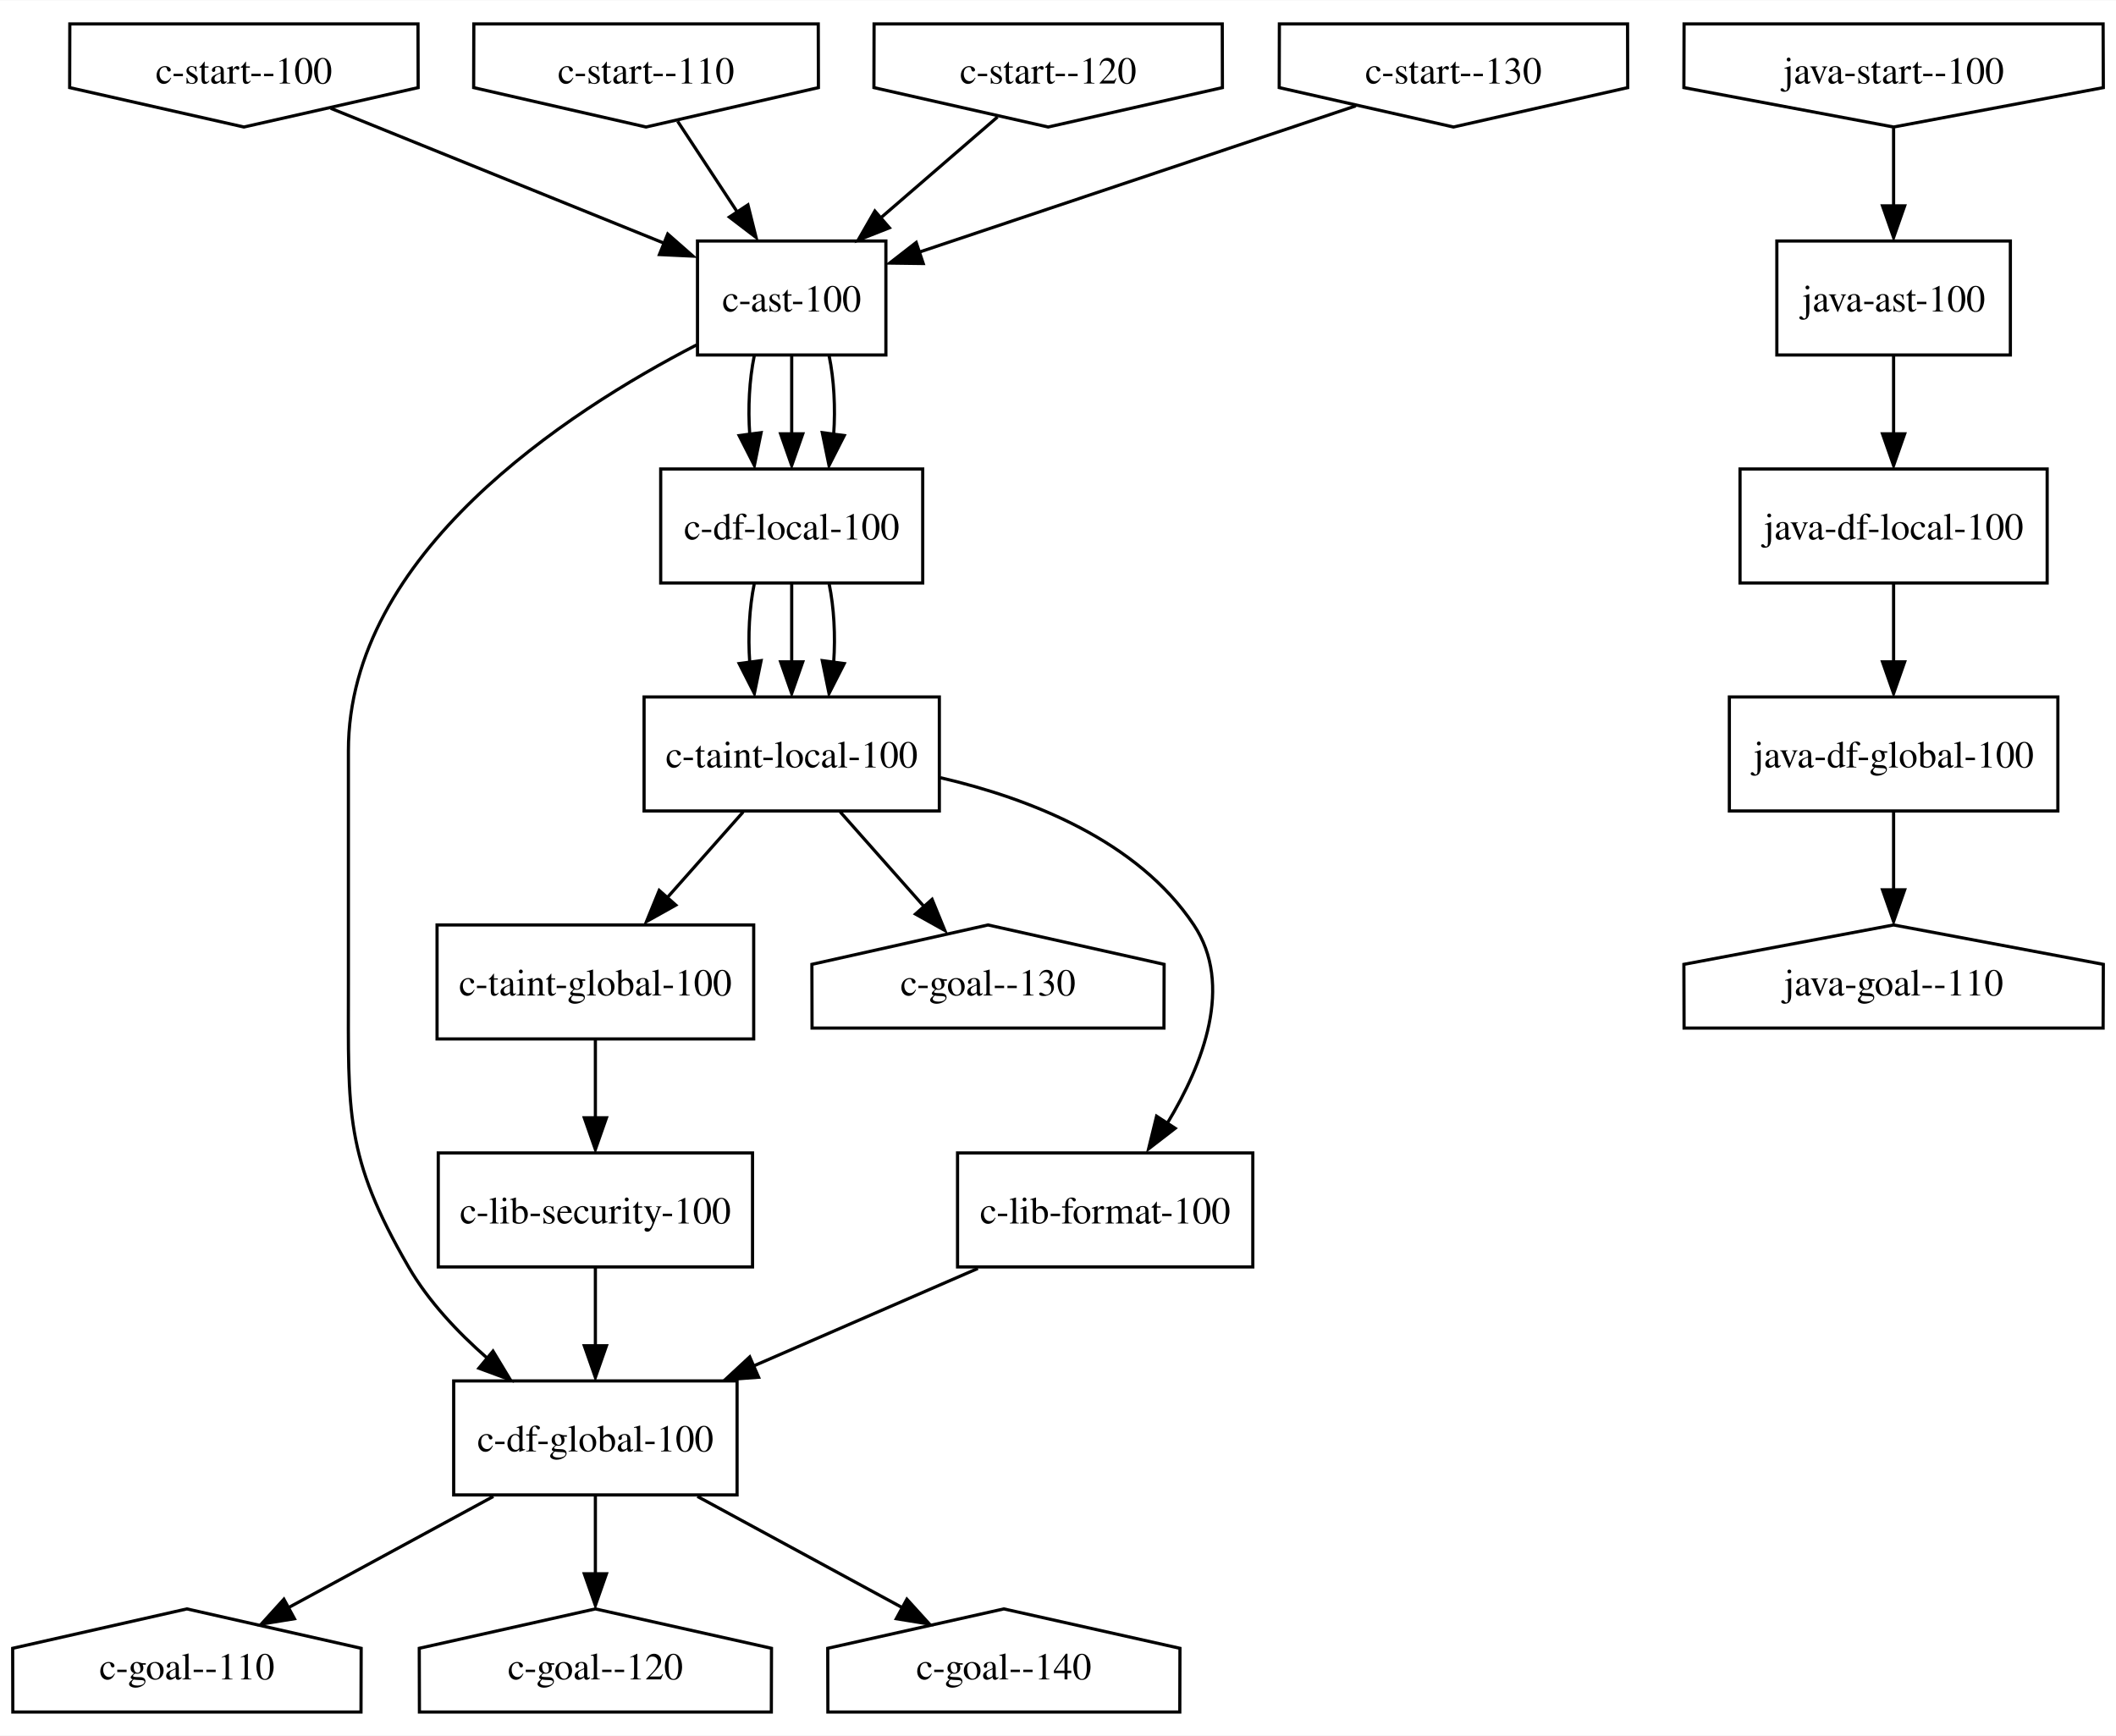
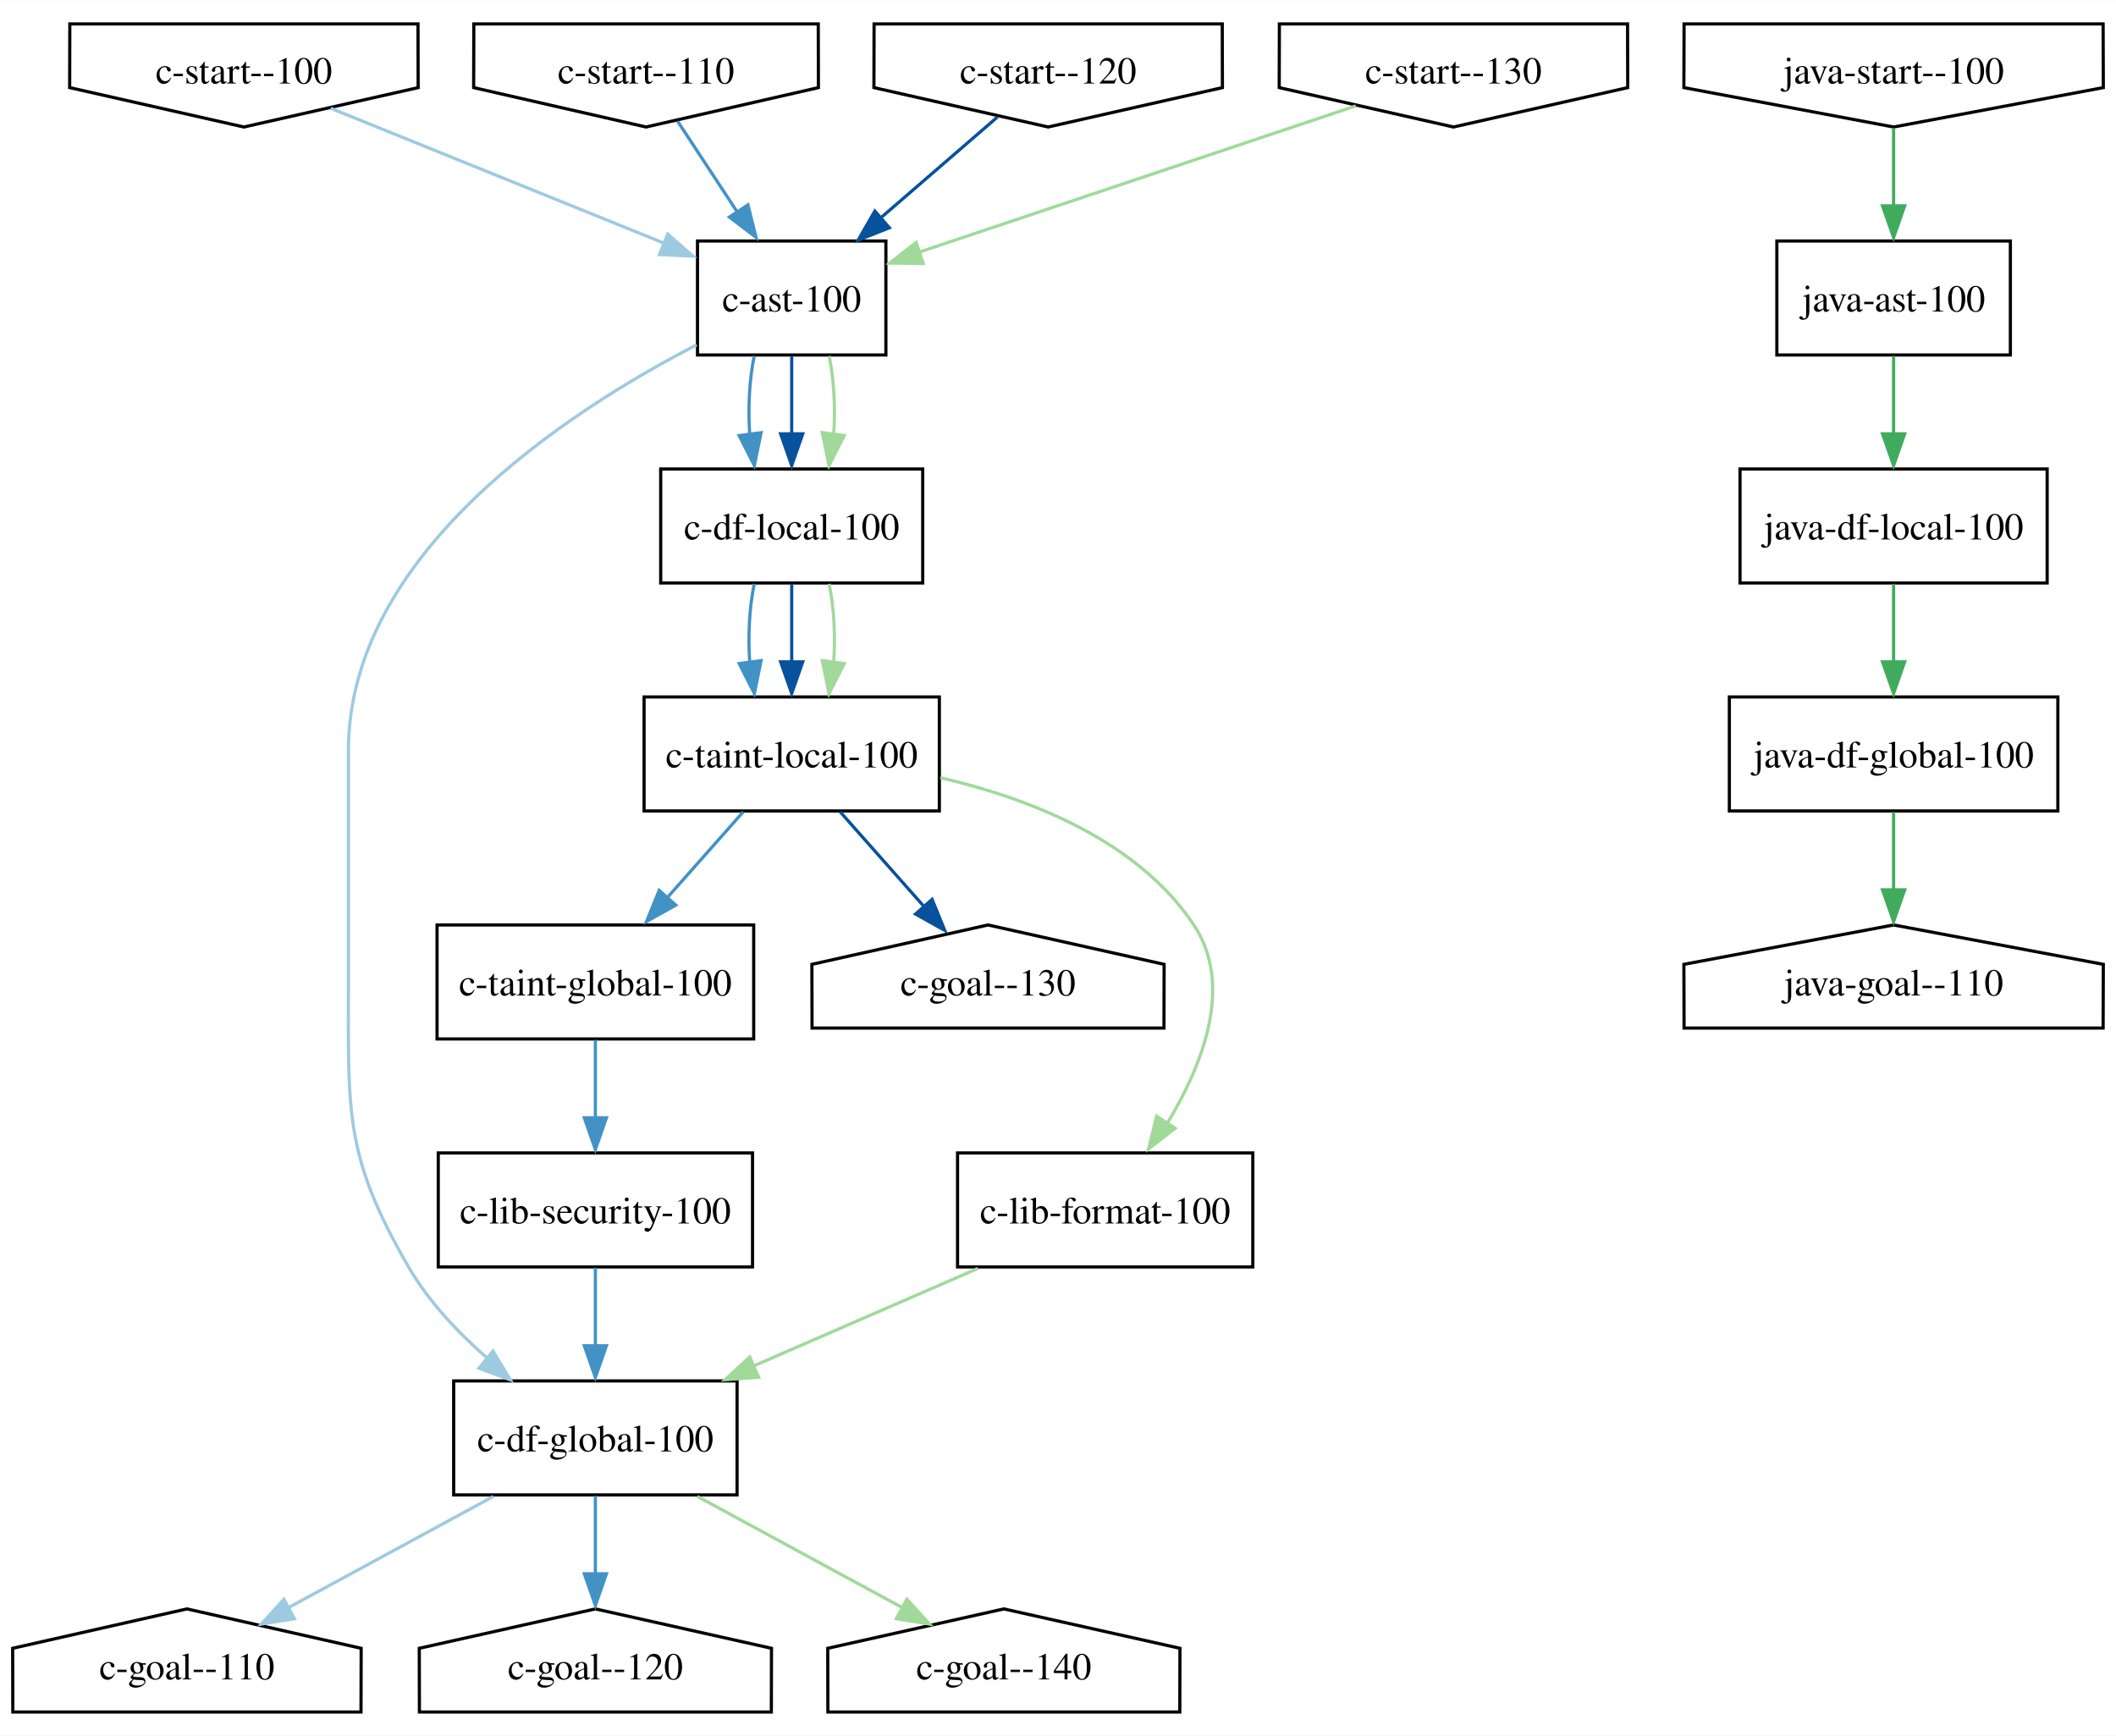
<svg xmlns="http://www.w3.org/2000/svg" width="668pt" height="548pt" viewBox="0.00 0.00 668.27 548.00">
  <g id="graph0" class="graph" transform="scale(1 1) rotate(0) translate(4 544)">
    <polygon fill="white" stroke="none" points="-4,4 -4,-544 664.27,-544 664.27,4 -4,4" />
    <g id="node1" class="node">
      <polygon fill="none" stroke="black" points="18,-516.44 73.03,-504 128.06,-516.44 128.01,-536.56 18.05,-536.56 18,-516.44" />
      <text text-anchor="middle" x="73.03" y="-517.73" font-family="Times,serif" font-size="12.00">c-start--100</text>
    </g>
    <g id="node2" class="node">
      <polygon fill="none" stroke="black" points="275.78,-468 216.28,-468 216.28,-432 275.78,-432 275.78,-468" />
      <text text-anchor="middle" x="246.03" y="-445.73" font-family="Times,serif" font-size="12.00">c-ast-100</text>
    </g>
    <g id="edge1" class="edge">
-       <path fill="none" stroke="black" d="M100.44,-509.91C128.81,-498.43 173.43,-480.38 205.8,-467.28" />
-       <polygon fill="black" stroke="black" points="206.88,-470.21 214.84,-463.22 204.26,-463.72 206.88,-470.21" />
+       <path fill="none" stroke="#9ecae1" d="M100.44,-509.91C128.81,-498.43 173.43,-480.38 205.8,-467.28" />
+       <polygon fill="#9ecae1" stroke="#9ecae1" points="206.88,-470.21 214.84,-463.22 204.26,-463.72 206.88,-470.21" />
    </g>
    <g id="node3" class="node">
      <polygon fill="none" stroke="black" points="228.78,-108 139.28,-108 139.28,-72 228.78,-72 228.78,-108" />
      <text text-anchor="middle" x="184.03" y="-85.72" font-family="Times,serif" font-size="12.00">c-df-global-100</text>
    </g>
    <g id="edge2" class="edge">
-       <path fill="none" stroke="black" d="M216,-435.19C174.86,-413.95 106.03,-369.14 106.03,-307 106.03,-307 106.03,-307 106.03,-233 106.03,-192.55 104.77,-179.01 125.03,-144 131.26,-133.23 140.44,-123.47 149.72,-115.33" />
-       <polygon fill="black" stroke="black" points="151.7,-117.41 157.18,-108.34 147.24,-112.01 151.7,-117.41" />
+       <path fill="none" stroke="#9ecae1" d="M216,-435.19C174.86,-413.95 106.03,-369.14 106.03,-307 106.03,-307 106.03,-307 106.03,-233 106.03,-192.55 104.77,-179.01 125.03,-144 131.26,-133.23 140.44,-123.47 149.72,-115.33" />
+       <polygon fill="#9ecae1" stroke="#9ecae1" points="151.7,-117.41 157.18,-108.34 147.24,-112.01 151.7,-117.41" />
    </g>
    <g id="node4" class="node">
      <polygon fill="none" stroke="black" points="287.41,-396 204.66,-396 204.66,-360 287.41,-360 287.41,-396" />
      <text text-anchor="middle" x="246.03" y="-373.73" font-family="Times,serif" font-size="12.00">c-df-local-100</text>
    </g>
    <g id="edge3" class="edge">
-       <path fill="none" stroke="black" d="M234.2,-431.7C232.66,-424.24 232.19,-415.32 232.78,-406.97" />
-       <polygon fill="black" stroke="black" points="236.37,-407.48 234.24,-397.1 229.44,-406.55 236.37,-407.48" />
+       <path fill="none" stroke="#4292c6" d="M234.2,-431.7C232.66,-424.24 232.19,-415.32 232.78,-406.97" />
+       <polygon fill="#4292c6" stroke="#4292c6" points="236.37,-407.48 234.24,-397.1 229.44,-406.55 236.37,-407.48" />
    </g>
    <g id="edge4" class="edge">
-       <path fill="none" stroke="black" d="M246.03,-431.7C246.03,-424.24 246.03,-415.32 246.03,-406.97" />
-       <polygon fill="black" stroke="black" points="249.53,-407.1 246.03,-397.1 242.53,-407.1 249.53,-407.1" />
+       <path fill="none" stroke="#08519c" d="M246.03,-431.7C246.03,-424.24 246.03,-415.32 246.03,-406.97" />
+       <polygon fill="#08519c" stroke="#08519c" points="249.53,-407.1 246.03,-397.1 242.53,-407.1 249.53,-407.1" />
    </g>
    <g id="edge5" class="edge">
-       <path fill="none" stroke="black" d="M257.86,-431.7C259.4,-424.24 259.88,-415.32 259.29,-406.97" />
-       <polygon fill="black" stroke="black" points="262.63,-406.55 257.82,-397.1 255.69,-407.48 262.63,-406.55" />
+       <path fill="none" stroke="#a1d99b" d="M257.86,-431.7C259.4,-424.24 259.88,-415.32 259.29,-406.97" />
+       <polygon fill="#a1d99b" stroke="#a1d99b" points="262.63,-406.55 257.82,-397.1 255.69,-407.48 262.63,-406.55" />
    </g>
    <g id="node5" class="node">
      <polygon fill="none" stroke="black" points="110.06,-23.56 55.03,-36 0,-23.56 0.05,-3.44 110.01,-3.44 110.06,-23.56" />
      <text text-anchor="middle" x="55.03" y="-13.73" font-family="Times,serif" font-size="12.00">c-goal--110</text>
    </g>
    <g id="edge6" class="edge">
-       <path fill="none" stroke="black" d="M151.81,-71.52C132.02,-60.78 106.77,-47.07 87.02,-36.36" />
-       <polygon fill="black" stroke="black" points="88.99,-32.9 78.54,-31.21 85.66,-39.06 88.99,-32.9" />
+       <path fill="none" stroke="#9ecae1" d="M151.81,-71.52C132.02,-60.78 106.77,-47.07 87.02,-36.36" />
+       <polygon fill="#9ecae1" stroke="#9ecae1" points="88.99,-32.9 78.54,-31.21 85.66,-39.06 88.99,-32.9" />
    </g>
    <g id="node6" class="node">
      <polygon fill="none" stroke="black" points="239.65,-23.56 184.03,-36 128.41,-23.56 128.46,-3.44 239.6,-3.44 239.65,-23.56" />
      <text text-anchor="middle" x="184.03" y="-13.73" font-family="Times,serif" font-size="12.00">c-goal--120</text>
    </g>
    <g id="edge7" class="edge">
-       <path fill="none" stroke="black" d="M184.03,-71.7C184.03,-64.24 184.03,-55.32 184.03,-46.97" />
-       <polygon fill="black" stroke="black" points="187.53,-47.1 184.03,-37.1 180.53,-47.1 187.53,-47.1" />
+       <path fill="none" stroke="#4292c6" d="M184.03,-71.7C184.03,-64.24 184.03,-55.32 184.03,-46.97" />
+       <polygon fill="#4292c6" stroke="#4292c6" points="187.53,-47.1 184.03,-37.1 180.53,-47.1 187.53,-47.1" />
    </g>
    <g id="node7" class="node">
      <polygon fill="none" stroke="black" points="368.65,-23.56 313.03,-36 257.41,-23.56 257.46,-3.44 368.6,-3.44 368.65,-23.56" />
      <text text-anchor="middle" x="313.03" y="-13.73" font-family="Times,serif" font-size="12.00">c-goal--140</text>
    </g>
    <g id="edge8" class="edge">
-       <path fill="none" stroke="black" d="M216.25,-71.52C236.04,-60.78 261.3,-47.07 281.04,-36.36" />
-       <polygon fill="black" stroke="black" points="282.41,-39.06 289.53,-31.21 279.07,-32.9 282.41,-39.06" />
+       <path fill="none" stroke="#a1d99b" d="M216.25,-71.52C236.04,-60.78 261.3,-47.07 281.04,-36.36" />
+       <polygon fill="#a1d99b" stroke="#a1d99b" points="282.41,-39.06 289.53,-31.21 279.07,-32.9 282.41,-39.06" />
    </g>
    <g id="node9" class="node">
      <polygon fill="none" stroke="black" points="292.66,-324 199.41,-324 199.41,-288 292.66,-288 292.66,-324" />
      <text text-anchor="middle" x="246.03" y="-301.73" font-family="Times,serif" font-size="12.00">c-taint-local-100</text>
    </g>
    <g id="edge10" class="edge">
-       <path fill="none" stroke="black" d="M234.2,-359.7C232.66,-352.24 232.19,-343.32 232.78,-334.97" />
-       <polygon fill="black" stroke="black" points="236.37,-335.48 234.24,-325.1 229.44,-334.55 236.37,-335.48" />
+       <path fill="none" stroke="#4292c6" d="M234.2,-359.7C232.66,-352.24 232.19,-343.32 232.78,-334.97" />
+       <polygon fill="#4292c6" stroke="#4292c6" points="236.37,-335.48 234.24,-325.1 229.44,-334.55 236.37,-335.48" />
    </g>
    <g id="edge11" class="edge">
-       <path fill="none" stroke="black" d="M246.03,-359.7C246.03,-352.24 246.03,-343.32 246.03,-334.97" />
-       <polygon fill="black" stroke="black" points="249.53,-335.1 246.03,-325.1 242.53,-335.1 249.53,-335.1" />
+       <path fill="none" stroke="#08519c" d="M246.03,-359.7C246.03,-352.24 246.03,-343.32 246.03,-334.97" />
+       <polygon fill="#08519c" stroke="#08519c" points="249.53,-335.1 246.03,-325.1 242.53,-335.1 249.53,-335.1" />
    </g>
    <g id="edge12" class="edge">
-       <path fill="none" stroke="black" d="M257.86,-359.7C259.4,-352.24 259.88,-343.32 259.29,-334.97" />
-       <polygon fill="black" stroke="black" points="262.63,-334.55 257.82,-325.1 255.69,-335.48 262.63,-334.55" />
+       <path fill="none" stroke="#a1d99b" d="M257.86,-359.7C259.4,-352.24 259.88,-343.32 259.29,-334.97" />
+       <polygon fill="#a1d99b" stroke="#a1d99b" points="262.63,-334.55 257.82,-325.1 255.69,-335.48 262.63,-334.55" />
    </g>
    <g id="node8" class="node">
      <polygon fill="none" stroke="black" points="145.59,-516.44 200.03,-504 254.47,-516.44 254.42,-536.56 145.64,-536.56 145.59,-516.44" />
      <text text-anchor="middle" x="200.03" y="-517.73" font-family="Times,serif" font-size="12.00">c-start--110</text>
    </g>
    <g id="edge9" class="edge">
-       <path fill="none" stroke="black" d="M210.01,-505.81C215.48,-497.49 222.42,-486.94 228.74,-477.32" />
-       <polygon fill="black" stroke="black" points="232.21,-479.41 234.78,-469.13 226.36,-475.56 232.21,-479.41" />
+       <path fill="none" stroke="#4292c6" d="M210.01,-505.81C215.48,-497.49 222.42,-486.94 228.74,-477.32" />
+       <polygon fill="#4292c6" stroke="#4292c6" points="232.21,-479.41 234.78,-469.13 226.36,-475.56 232.21,-479.41" />
    </g>
    <g id="node10" class="node">
      <polygon fill="none" stroke="black" points="234.03,-252 134.03,-252 134.03,-216 234.03,-216 234.03,-252" />
      <text text-anchor="middle" x="184.03" y="-229.72" font-family="Times,serif" font-size="12.00">c-taint-global-100</text>
    </g>
    <g id="edge13" class="edge">
-       <path fill="none" stroke="black" d="M230.71,-287.7C223.35,-279.39 214.39,-269.28 206.3,-260.14" />
-       <polygon fill="black" stroke="black" points="209.43,-258.27 200.18,-253.1 204.19,-262.91 209.43,-258.27" />
+       <path fill="none" stroke="#4292c6" d="M230.71,-287.7C223.35,-279.39 214.39,-269.28 206.3,-260.14" />
+       <polygon fill="#4292c6" stroke="#4292c6" points="209.43,-258.27 200.18,-253.1 204.19,-262.91 209.43,-258.27" />
    </g>
    <g id="node11" class="node">
      <polygon fill="none" stroke="black" points="363.65,-239.56 308.03,-252 252.41,-239.56 252.46,-219.44 363.6,-219.44 363.65,-239.56" />
      <text text-anchor="middle" x="308.03" y="-229.72" font-family="Times,serif" font-size="12.00">c-goal--130</text>
    </g>
    <g id="edge14" class="edge">
-       <path fill="none" stroke="black" d="M261.36,-287.7C269.46,-278.55 279.49,-267.22 288.18,-257.41" />
-       <polygon fill="black" stroke="black" points="290.37,-260.09 294.38,-250.28 285.13,-255.44 290.37,-260.09" />
+       <path fill="none" stroke="#08519c" d="M261.36,-287.7C269.46,-278.55 279.49,-267.22 288.18,-257.41" />
+       <polygon fill="#08519c" stroke="#08519c" points="290.37,-260.09 294.38,-250.28 285.13,-255.44 290.37,-260.09" />
    </g>
    <g id="node12" class="node">
      <polygon fill="none" stroke="black" points="391.66,-180 298.41,-180 298.41,-144 391.66,-144 391.66,-180" />
      <text text-anchor="middle" x="345.03" y="-157.72" font-family="Times,serif" font-size="12.00">c-lib-format-100</text>
    </g>
    <g id="edge15" class="edge">
-       <path fill="none" stroke="black" d="M292.98,-298.51C321.32,-291.92 355.28,-278.64 373.03,-252 385.65,-233.06 375.98,-208.1 364.69,-189.43" />
-       <polygon fill="black" stroke="black" points="367.14,-187.78 358.75,-181.31 361.27,-191.6 367.14,-187.78" />
+       <path fill="none" stroke="#a1d99b" d="M292.98,-298.51C321.32,-291.92 355.28,-278.64 373.03,-252 385.65,-233.06 375.98,-208.1 364.69,-189.43" />
+       <polygon fill="#a1d99b" stroke="#a1d99b" points="367.14,-187.78 358.75,-181.31 361.27,-191.6 367.14,-187.78" />
    </g>
    <g id="node13" class="node">
      <polygon fill="none" stroke="black" points="233.66,-180 134.41,-180 134.41,-144 233.66,-144 233.66,-180" />
      <text text-anchor="middle" x="184.03" y="-157.72" font-family="Times,serif" font-size="12.00">c-lib-security-100</text>
    </g>
    <g id="edge16" class="edge">
-       <path fill="none" stroke="black" d="M184.03,-215.7C184.03,-208.24 184.03,-199.32 184.03,-190.97" />
-       <polygon fill="black" stroke="black" points="187.53,-191.1 184.03,-181.1 180.53,-191.1 187.53,-191.1" />
+       <path fill="none" stroke="#4292c6" d="M184.03,-215.7C184.03,-208.24 184.03,-199.32 184.03,-190.97" />
+       <polygon fill="#4292c6" stroke="#4292c6" points="187.53,-191.1 184.03,-181.1 180.53,-191.1 187.53,-191.1" />
    </g>
    <g id="edge20" class="edge">
-       <path fill="none" stroke="black" d="M304.82,-143.52C283.32,-134.17 256.65,-122.57 233.85,-112.66" />
-       <polygon fill="black" stroke="black" points="235.58,-109.16 225.01,-108.38 232.78,-115.58 235.58,-109.16" />
+       <path fill="none" stroke="#a1d99b" d="M304.82,-143.52C283.32,-134.17 256.65,-122.57 233.85,-112.66" />
+       <polygon fill="#a1d99b" stroke="#a1d99b" points="235.58,-109.16 225.01,-108.38 232.78,-115.58 235.58,-109.16" />
    </g>
    <g id="edge17" class="edge">
-       <path fill="none" stroke="black" d="M184.03,-143.7C184.03,-136.24 184.03,-127.32 184.03,-118.97" />
-       <polygon fill="black" stroke="black" points="187.53,-119.1 184.03,-109.1 180.53,-119.1 187.53,-119.1" />
+       <path fill="none" stroke="#4292c6" d="M184.03,-143.7C184.03,-136.24 184.03,-127.32 184.03,-118.97" />
+       <polygon fill="#4292c6" stroke="#4292c6" points="187.53,-119.1 184.03,-109.1 180.53,-119.1 187.53,-119.1" />
    </g>
    <g id="node14" class="node">
      <polygon fill="none" stroke="black" points="272,-516.44 327.03,-504 382.06,-516.44 382.01,-536.56 272.05,-536.56 272,-516.44" />
      <text text-anchor="middle" x="327.03" y="-517.73" font-family="Times,serif" font-size="12.00">c-start--120</text>
    </g>
    <g id="edge18" class="edge">
-       <path fill="none" stroke="black" d="M311.03,-507.17C300.54,-498.11 286.54,-486.01 274.22,-475.36" />
-       <polygon fill="black" stroke="black" points="276.88,-472.17 267.02,-468.28 272.3,-477.46 276.88,-472.17" />
+       <path fill="none" stroke="#08519c" d="M311.03,-507.17C300.54,-498.11 286.54,-486.01 274.22,-475.36" />
+       <polygon fill="#08519c" stroke="#08519c" points="276.88,-472.17 267.02,-468.28 272.3,-477.46 276.88,-472.17" />
    </g>
    <g id="node15" class="node">
      <polygon fill="none" stroke="black" points="400,-516.44 455.03,-504 510.06,-516.44 510.01,-536.56 400.05,-536.56 400,-516.44" />
      <text text-anchor="middle" x="455.03" y="-517.73" font-family="Times,serif" font-size="12.00">c-start--130</text>
    </g>
    <g id="edge19" class="edge">
-       <path fill="none" stroke="black" d="M424.19,-510.67C387.61,-498.42 326.51,-477.95 286.24,-464.47" />
-       <polygon fill="black" stroke="black" points="287.57,-460.89 276.98,-461.03 285.35,-467.53 287.57,-460.89" />
+       <path fill="none" stroke="#a1d99b" d="M424.19,-510.67C387.61,-498.42 326.51,-477.95 286.24,-464.47" />
+       <polygon fill="#a1d99b" stroke="#a1d99b" points="287.57,-460.89 276.98,-461.03 285.35,-467.53 287.57,-460.89" />
    </g>
    <g id="node16" class="node">
      <polygon fill="none" stroke="black" points="527.8,-516.44 594.03,-504 660.27,-516.44 660.2,-536.56 527.86,-536.56 527.8,-516.44" />
      <text text-anchor="middle" x="594.03" y="-517.73" font-family="Times,serif" font-size="12.00">java-start--100</text>
    </g>
    <g id="node17" class="node">
      <polygon fill="none" stroke="black" points="630.91,-468 557.16,-468 557.16,-432 630.91,-432 630.91,-468" />
      <text text-anchor="middle" x="594.03" y="-445.73" font-family="Times,serif" font-size="12.00">java-ast-100</text>
    </g>
    <g id="edge21" class="edge">
-       <path fill="none" stroke="black" d="M594.03,-503.7C594.03,-496.24 594.03,-487.32 594.03,-478.97" />
-       <polygon fill="black" stroke="black" points="597.53,-479.1 594.03,-469.1 590.53,-479.1 597.53,-479.1" />
+       <path fill="none" stroke="#41ab5d" d="M594.03,-503.7C594.03,-496.24 594.03,-487.32 594.03,-478.97" />
+       <polygon fill="#41ab5d" stroke="#41ab5d" points="597.53,-479.1 594.03,-469.1 590.53,-479.1 597.53,-479.1" />
    </g>
    <g id="node18" class="node">
      <polygon fill="none" stroke="black" points="642.53,-396 545.53,-396 545.53,-360 642.53,-360 642.53,-396" />
      <text text-anchor="middle" x="594.03" y="-373.73" font-family="Times,serif" font-size="12.00">java-df-local-100</text>
    </g>
    <g id="edge22" class="edge">
-       <path fill="none" stroke="black" d="M594.03,-431.7C594.03,-424.24 594.03,-415.32 594.03,-406.97" />
-       <polygon fill="black" stroke="black" points="597.53,-407.1 594.03,-397.1 590.53,-407.1 597.53,-407.1" />
+       <path fill="none" stroke="#41ab5d" d="M594.03,-431.7C594.03,-424.24 594.03,-415.32 594.03,-406.97" />
+       <polygon fill="#41ab5d" stroke="#41ab5d" points="597.53,-407.1 594.03,-397.1 590.53,-407.1 597.53,-407.1" />
    </g>
    <g id="node19" class="node">
      <polygon fill="none" stroke="black" points="645.91,-324 542.16,-324 542.16,-288 645.91,-288 645.91,-324" />
      <text text-anchor="middle" x="594.03" y="-301.73" font-family="Times,serif" font-size="12.00">java-df-global-100</text>
    </g>
    <g id="edge23" class="edge">
-       <path fill="none" stroke="black" d="M594.03,-359.7C594.03,-352.24 594.03,-343.32 594.03,-334.97" />
-       <polygon fill="black" stroke="black" points="597.53,-335.1 594.03,-325.1 590.53,-335.1 597.53,-335.1" />
+       <path fill="none" stroke="#41ab5d" d="M594.03,-359.7C594.03,-352.24 594.03,-343.32 594.03,-334.97" />
+       <polygon fill="#41ab5d" stroke="#41ab5d" points="597.53,-335.1 594.03,-325.1 590.53,-335.1 597.53,-335.1" />
    </g>
    <g id="node20" class="node">
      <polygon fill="none" stroke="black" points="660.27,-239.56 594.03,-252 527.8,-239.56 527.86,-219.44 660.2,-219.44 660.27,-239.56" />
      <text text-anchor="middle" x="594.03" y="-229.72" font-family="Times,serif" font-size="12.00">java-goal--110</text>
    </g>
    <g id="edge24" class="edge">
-       <path fill="none" stroke="black" d="M594.03,-287.7C594.03,-280.24 594.03,-271.32 594.03,-262.97" />
-       <polygon fill="black" stroke="black" points="597.53,-263.1 594.03,-253.1 590.53,-263.1 597.53,-263.1" />
+       <path fill="none" stroke="#41ab5d" d="M594.03,-287.7C594.03,-280.24 594.03,-271.32 594.03,-262.97" />
+       <polygon fill="#41ab5d" stroke="#41ab5d" points="597.53,-263.1 594.03,-253.1 590.53,-263.1 597.53,-263.1" />
    </g>
  </g>
</svg>
